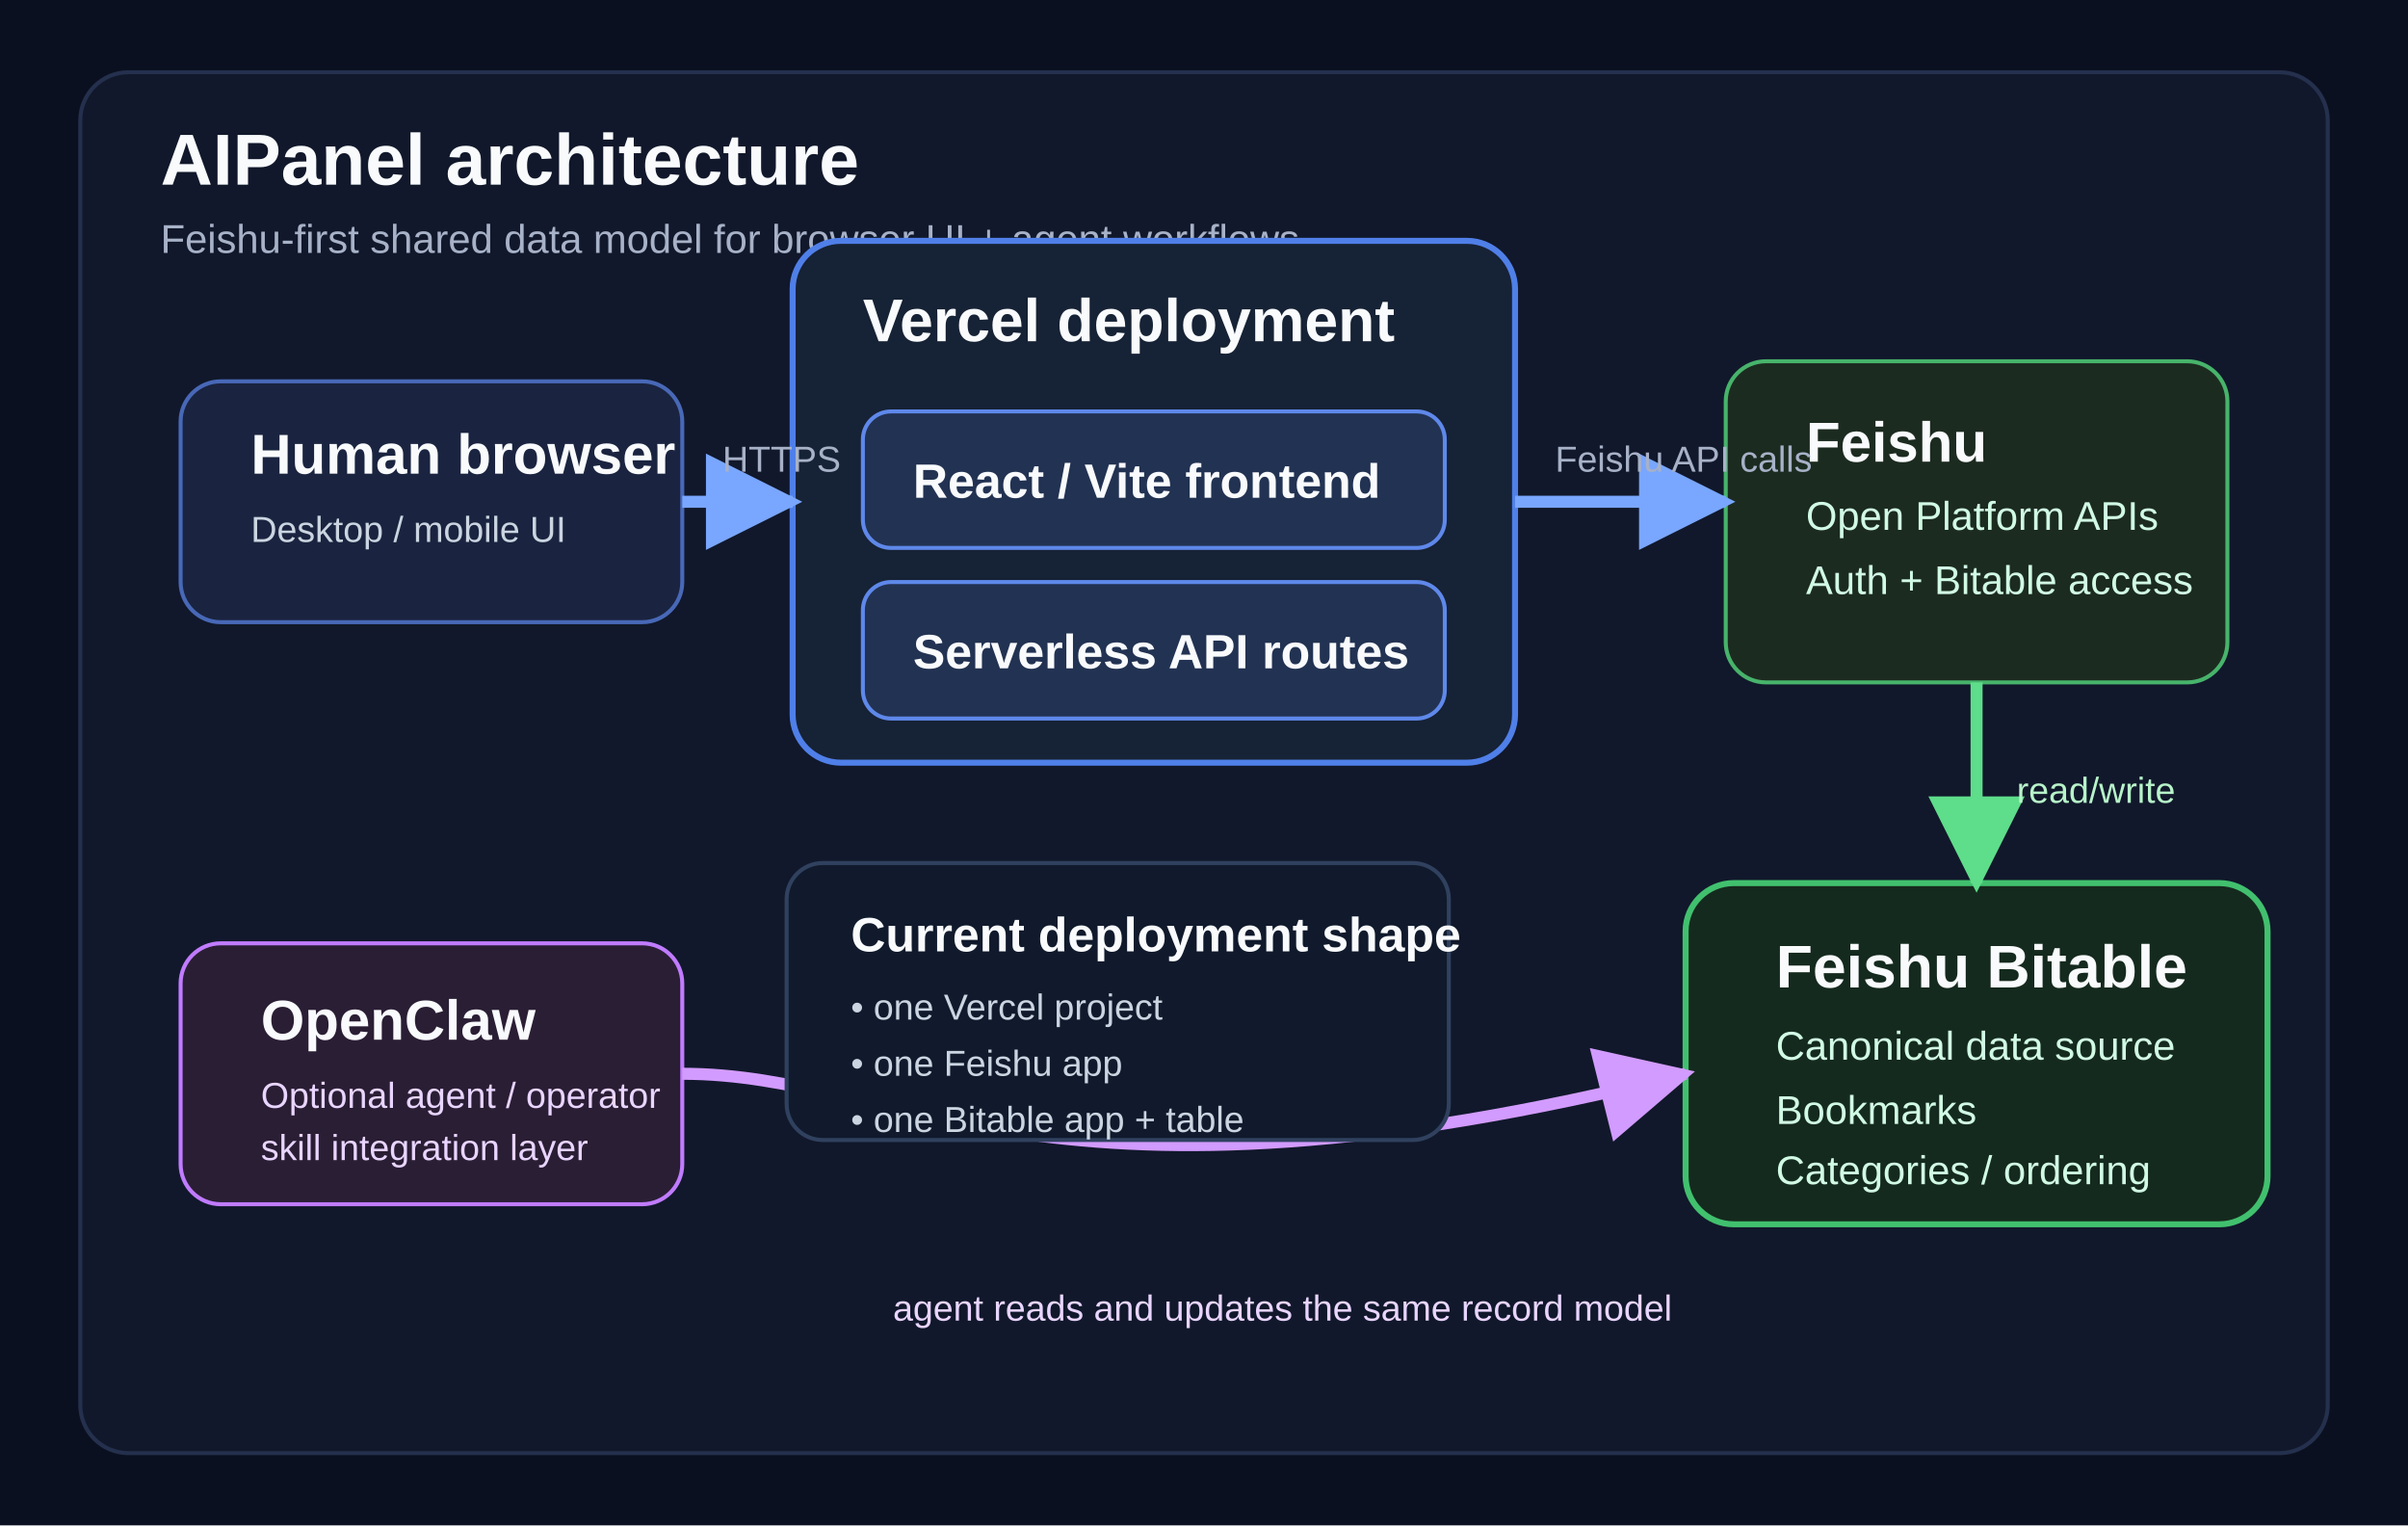
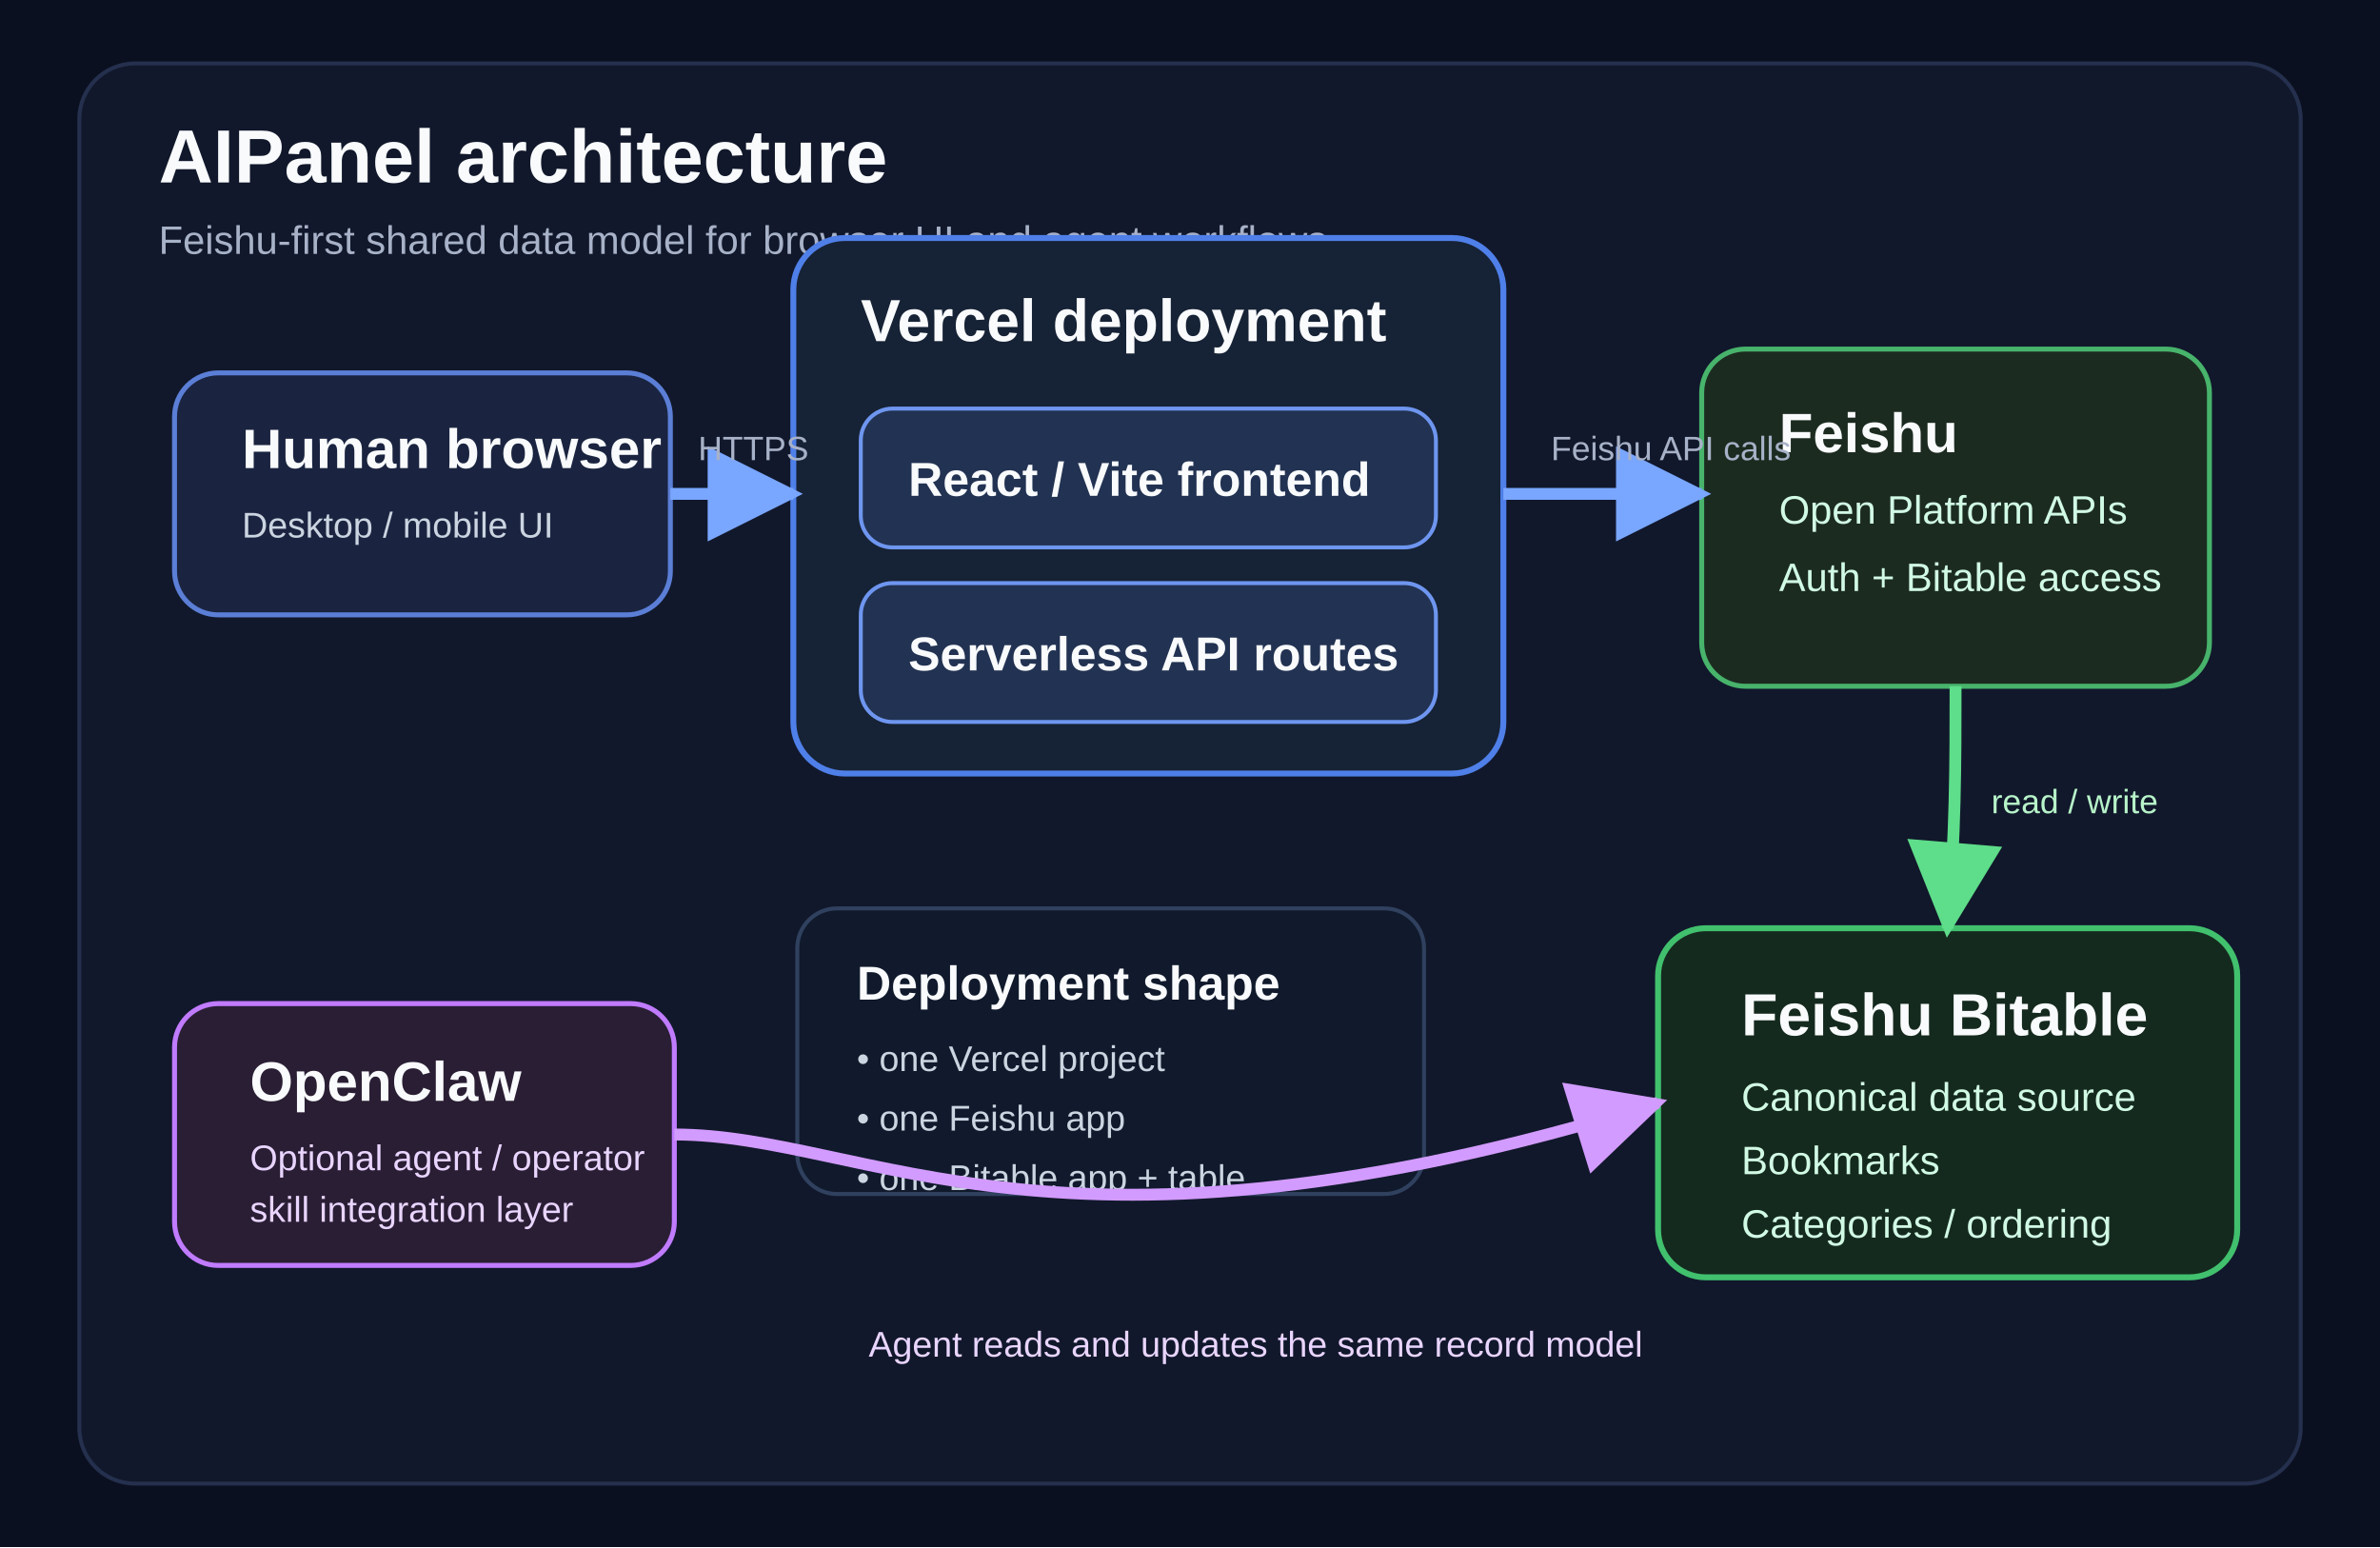
- <svg xmlns="http://www.w3.org/2000/svg" width="1200" height="760" viewBox="0 0 1200 760" fill="none" role="img" aria-labelledby="title desc">
-   <rect width="1200" height="760" fill="#0B1020" />
-   <rect x="40" y="36" width="1120" height="688" rx="24" fill="#11182B" stroke="#24304D" stroke-width="2" />
-   <text x="80" y="92" fill="#F8FAFC" font-family="Arial, Helvetica, sans-serif" font-size="36" font-weight="700">AIPanel architecture</text>
-   <text x="80" y="126" fill="#A7B1C7" font-family="Arial, Helvetica, sans-serif" font-size="20">Feishu-first shared data model for browser UI + agent workflows</text>
-   <rect x="90" y="190" width="250" height="120" rx="20" fill="#1A2440" stroke="#4868B7" stroke-width="2" />
-   <text x="125" y="236" fill="#F8FAFC" font-family="Arial, Helvetica, sans-serif" font-size="28" font-weight="700">Human browser</text>
-   <text x="125" y="270" fill="#CBD5E1" font-family="Arial, Helvetica, sans-serif" font-size="18">Desktop / mobile UI</text>
-   <rect x="395" y="120" width="360" height="260" rx="24" fill="#162235" stroke="#4F7FE8" stroke-width="3" />
-   <text x="430" y="170" fill="#F8FAFC" font-family="Arial, Helvetica, sans-serif" font-size="30" font-weight="700">Vercel deployment</text>
-   <rect x="430" y="205" width="290" height="68" rx="14" fill="#223252" stroke="#5E88EA" stroke-width="2" />
-   <text x="455" y="248" fill="#F8FAFC" font-family="Arial, Helvetica, sans-serif" font-size="24" font-weight="700">React / Vite frontend</text>
-   <rect x="430" y="290" width="290" height="68" rx="14" fill="#223252" stroke="#5E88EA" stroke-width="2" />
-   <text x="455" y="333" fill="#F8FAFC" font-family="Arial, Helvetica, sans-serif" font-size="24" font-weight="700">Serverless API routes</text>
-   <rect x="860" y="180" width="250" height="160" rx="20" fill="#1C2B20" stroke="#47B36B" stroke-width="2" />
-   <text x="900" y="230" fill="#F8FAFC" font-family="Arial, Helvetica, sans-serif" font-size="28" font-weight="700">Feishu</text>
-   <text x="900" y="264" fill="#D1FAE5" font-family="Arial, Helvetica, sans-serif" font-size="20">Open Platform APIs</text>
-   <text x="900" y="296" fill="#D1FAE5" font-family="Arial, Helvetica, sans-serif" font-size="20">Auth + Bitable access</text>
-   <rect x="840" y="440" width="290" height="170" rx="24" fill="#152A1E" stroke="#41C06E" stroke-width="3" />
-   <text x="885" y="492" fill="#F8FAFC" font-family="Arial, Helvetica, sans-serif" font-size="30" font-weight="700">Feishu Bitable</text>
-   <text x="885" y="528" fill="#D1FAE5" font-family="Arial, Helvetica, sans-serif" font-size="20">Canonical data source</text>
-   <text x="885" y="560" fill="#D1FAE5" font-family="Arial, Helvetica, sans-serif" font-size="20">Bookmarks</text>
-   <text x="885" y="590" fill="#D1FAE5" font-family="Arial, Helvetica, sans-serif" font-size="20">Categories / ordering</text>
-   <rect x="90" y="470" width="250" height="130" rx="20" fill="#2A1E34" stroke="#C07BFF" stroke-width="2" />
-   <text x="130" y="518" fill="#F8FAFC" font-family="Arial, Helvetica, sans-serif" font-size="28" font-weight="700">OpenClaw</text>
-   <text x="130" y="552" fill="#E9D5FF" font-family="Arial, Helvetica, sans-serif" font-size="18">Optional agent / operator</text>
-   <text x="130" y="578" fill="#E9D5FF" font-family="Arial, Helvetica, sans-serif" font-size="18">skill integration layer</text>
+ <svg xmlns="http://www.w3.org/2000/svg" width="1200" height="780" viewBox="0 0 1200 780" fill="none" role="img" aria-labelledby="title desc">
+   <rect width="1200" height="780" fill="#0B1020" />
+   <rect x="40" y="32" width="1120" height="716" rx="28" fill="#11182B" stroke="#24304D" stroke-width="2" />
+   <text x="80" y="92" fill="#F8FAFC" font-family="Arial, Helvetica, sans-serif" font-size="38" font-weight="700">AIPanel architecture</text>
+   <text x="80" y="128" fill="#A7B1C7" font-family="Arial, Helvetica, sans-serif" font-size="20">Feishu-first shared data model for browser UI and agent workflows</text>
+   <rect x="88" y="188" width="250" height="122" rx="22" fill="#1A2440" stroke="#5B7ED6" stroke-width="2.5" />
+   <text x="122" y="236" fill="#F8FAFC" font-family="Arial, Helvetica, sans-serif" font-size="28" font-weight="700">Human browser</text>
+   <text x="122" y="271" fill="#CBD5E1" font-family="Arial, Helvetica, sans-serif" font-size="18">Desktop / mobile UI</text>
+   <rect x="400" y="120" width="358" height="270" rx="26" fill="#162235" stroke="#4F7FE8" stroke-width="3" />
+   <text x="434" y="172" fill="#F8FAFC" font-family="Arial, Helvetica, sans-serif" font-size="30" font-weight="700">Vercel deployment</text>
+   <rect x="434" y="206" width="290" height="70" rx="16" fill="#223252" stroke="#6E96F0" stroke-width="2" />
+   <text x="458" y="250" fill="#F8FAFC" font-family="Arial, Helvetica, sans-serif" font-size="24" font-weight="700">React / Vite frontend</text>
+   <rect x="434" y="294" width="290" height="70" rx="16" fill="#223252" stroke="#6E96F0" stroke-width="2" />
+   <text x="458" y="338" fill="#F8FAFC" font-family="Arial, Helvetica, sans-serif" font-size="24" font-weight="700">Serverless API routes</text>
+   <rect x="858" y="176" width="256" height="170" rx="22" fill="#1C2B20" stroke="#47B36B" stroke-width="2.5" />
+   <text x="897" y="228" fill="#F8FAFC" font-family="Arial, Helvetica, sans-serif" font-size="28" font-weight="700">Feishu</text>
+   <text x="897" y="264" fill="#D1FAE5" font-family="Arial, Helvetica, sans-serif" font-size="20">Open Platform APIs</text>
+   <text x="897" y="298" fill="#D1FAE5" font-family="Arial, Helvetica, sans-serif" font-size="20">Auth + Bitable access</text>
+   <rect x="88" y="506" width="252" height="132" rx="22" fill="#2A1E34" stroke="#C07BFF" stroke-width="2.5" />
+   <text x="126" y="555" fill="#F8FAFC" font-family="Arial, Helvetica, sans-serif" font-size="28" font-weight="700">OpenClaw</text>
+   <text x="126" y="590" fill="#E9D5FF" font-family="Arial, Helvetica, sans-serif" font-size="18">Optional agent / operator</text>
+   <text x="126" y="616" fill="#E9D5FF" font-family="Arial, Helvetica, sans-serif" font-size="18">skill integration layer</text>
+   <rect x="836" y="468" width="292" height="176" rx="24" fill="#152A1E" stroke="#41C06E" stroke-width="3" />
+   <text x="878" y="522" fill="#F8FAFC" font-family="Arial, Helvetica, sans-serif" font-size="30" font-weight="700">Feishu Bitable</text>
+   <text x="878" y="560" fill="#D1FAE5" font-family="Arial, Helvetica, sans-serif" font-size="20">Canonical data source</text>
+   <text x="878" y="592" fill="#D1FAE5" font-family="Arial, Helvetica, sans-serif" font-size="20">Bookmarks</text>
+   <text x="878" y="624" fill="#D1FAE5" font-family="Arial, Helvetica, sans-serif" font-size="20">Categories / ordering</text>
+   <rect x="402" y="458" width="316" height="144" rx="20" fill="#101A2C" stroke="#30415F" stroke-width="2" />
+   <text x="432" y="504" fill="#F8FAFC" font-family="Arial, Helvetica, sans-serif" font-size="24" font-weight="700">Deployment shape</text>
+   <text x="432" y="540" fill="#CBD5E1" font-family="Arial, Helvetica, sans-serif" font-size="18">• one Vercel project</text>
+   <text x="432" y="570" fill="#CBD5E1" font-family="Arial, Helvetica, sans-serif" font-size="18">• one Feishu app</text>
+   <text x="432" y="600" fill="#CBD5E1" font-family="Arial, Helvetica, sans-serif" font-size="18">• one Bitable app + table</text>
  <defs>
    <marker id="arrowBlue" viewBox="0 0 10 10" refX="9" refY="5" markerWidth="8" markerHeight="8" orient="auto-start-reverse">
      <path d="M 0 0 L 10 5 L 0 10 z" fill="#79A6FF" />
    </marker>
    <marker id="arrowGreen" viewBox="0 0 10 10" refX="9" refY="5" markerWidth="8" markerHeight="8" orient="auto-start-reverse">
      <path d="M 0 0 L 10 5 L 0 10 z" fill="#5EDD8A" />
    </marker>
    <marker id="arrowPurple" viewBox="0 0 10 10" refX="9" refY="5" markerWidth="8" markerHeight="8" orient="auto-start-reverse">
      <path d="M 0 0 L 10 5 L 0 10 z" fill="#D29BFF" />
    </marker>
  </defs>
-   <path d="M340 250 H395" stroke="#79A6FF" stroke-width="6" marker-end="url(#arrowBlue)" />
-   <path d="M755 250 H860" stroke="#79A6FF" stroke-width="6" marker-end="url(#arrowBlue)" />
-   <path d="M985 340 V440" stroke="#5EDD8A" stroke-width="6" marker-end="url(#arrowGreen)" />
-   <path d="M340 535 C450 535, 520 615, 840 535" stroke="#D29BFF" stroke-width="6" marker-end="url(#arrowPurple)" />
-   <text x="360" y="235" fill="#A7B1C7" font-family="Arial, Helvetica, sans-serif" font-size="18">HTTPS</text>
-   <text x="775" y="235" fill="#A7B1C7" font-family="Arial, Helvetica, sans-serif" font-size="18">Feishu API calls</text>
-   <text x="1005" y="400" fill="#B7F3C9" font-family="Arial, Helvetica, sans-serif" font-size="18">read/write</text>
-   <text x="445" y="658" fill="#E9D5FF" font-family="Arial, Helvetica, sans-serif" font-size="18">agent reads and updates the same record model</text>
-   <rect x="392" y="430" width="330" height="138" rx="18" fill="#101A2C" stroke="#30415F" stroke-width="2" />
-   <text x="424" y="474" fill="#F8FAFC" font-family="Arial, Helvetica, sans-serif" font-size="24" font-weight="700">Current deployment shape</text>
-   <text x="424" y="508" fill="#CBD5E1" font-family="Arial, Helvetica, sans-serif" font-size="18">• one Vercel project</text>
-   <text x="424" y="536" fill="#CBD5E1" font-family="Arial, Helvetica, sans-serif" font-size="18">• one Feishu app</text>
-   <text x="424" y="564" fill="#CBD5E1" font-family="Arial, Helvetica, sans-serif" font-size="18">• one Bitable app + table</text>
+   <path d="M338 249 C360 249, 378 249, 400 249" stroke="#79A6FF" stroke-width="6" marker-end="url(#arrowBlue)" />
+   <path d="M758 249 C792 249, 820 249, 858 249" stroke="#79A6FF" stroke-width="6" marker-end="url(#arrowBlue)" />
+   <path d="M986 346 C986 386, 986 420, 982 468" stroke="#5EDD8A" stroke-width="6" marker-end="url(#arrowGreen)" />
+   <path d="M340 572 C438 572, 532 650, 836 556" stroke="#D29BFF" stroke-width="6" marker-end="url(#arrowPurple)" />
+   <text x="352" y="232" fill="#A7B1C7" font-family="Arial, Helvetica, sans-serif" font-size="17">HTTPS</text>
+   <text x="782" y="232" fill="#A7B1C7" font-family="Arial, Helvetica, sans-serif" font-size="17">Feishu API calls</text>
+   <text x="1004" y="410" fill="#B7F3C9" font-family="Arial, Helvetica, sans-serif" font-size="17">read / write</text>
+   <text x="438" y="684" fill="#E9D5FF" font-family="Arial, Helvetica, sans-serif" font-size="18">Agent reads and updates the same record model</text>
</svg>
